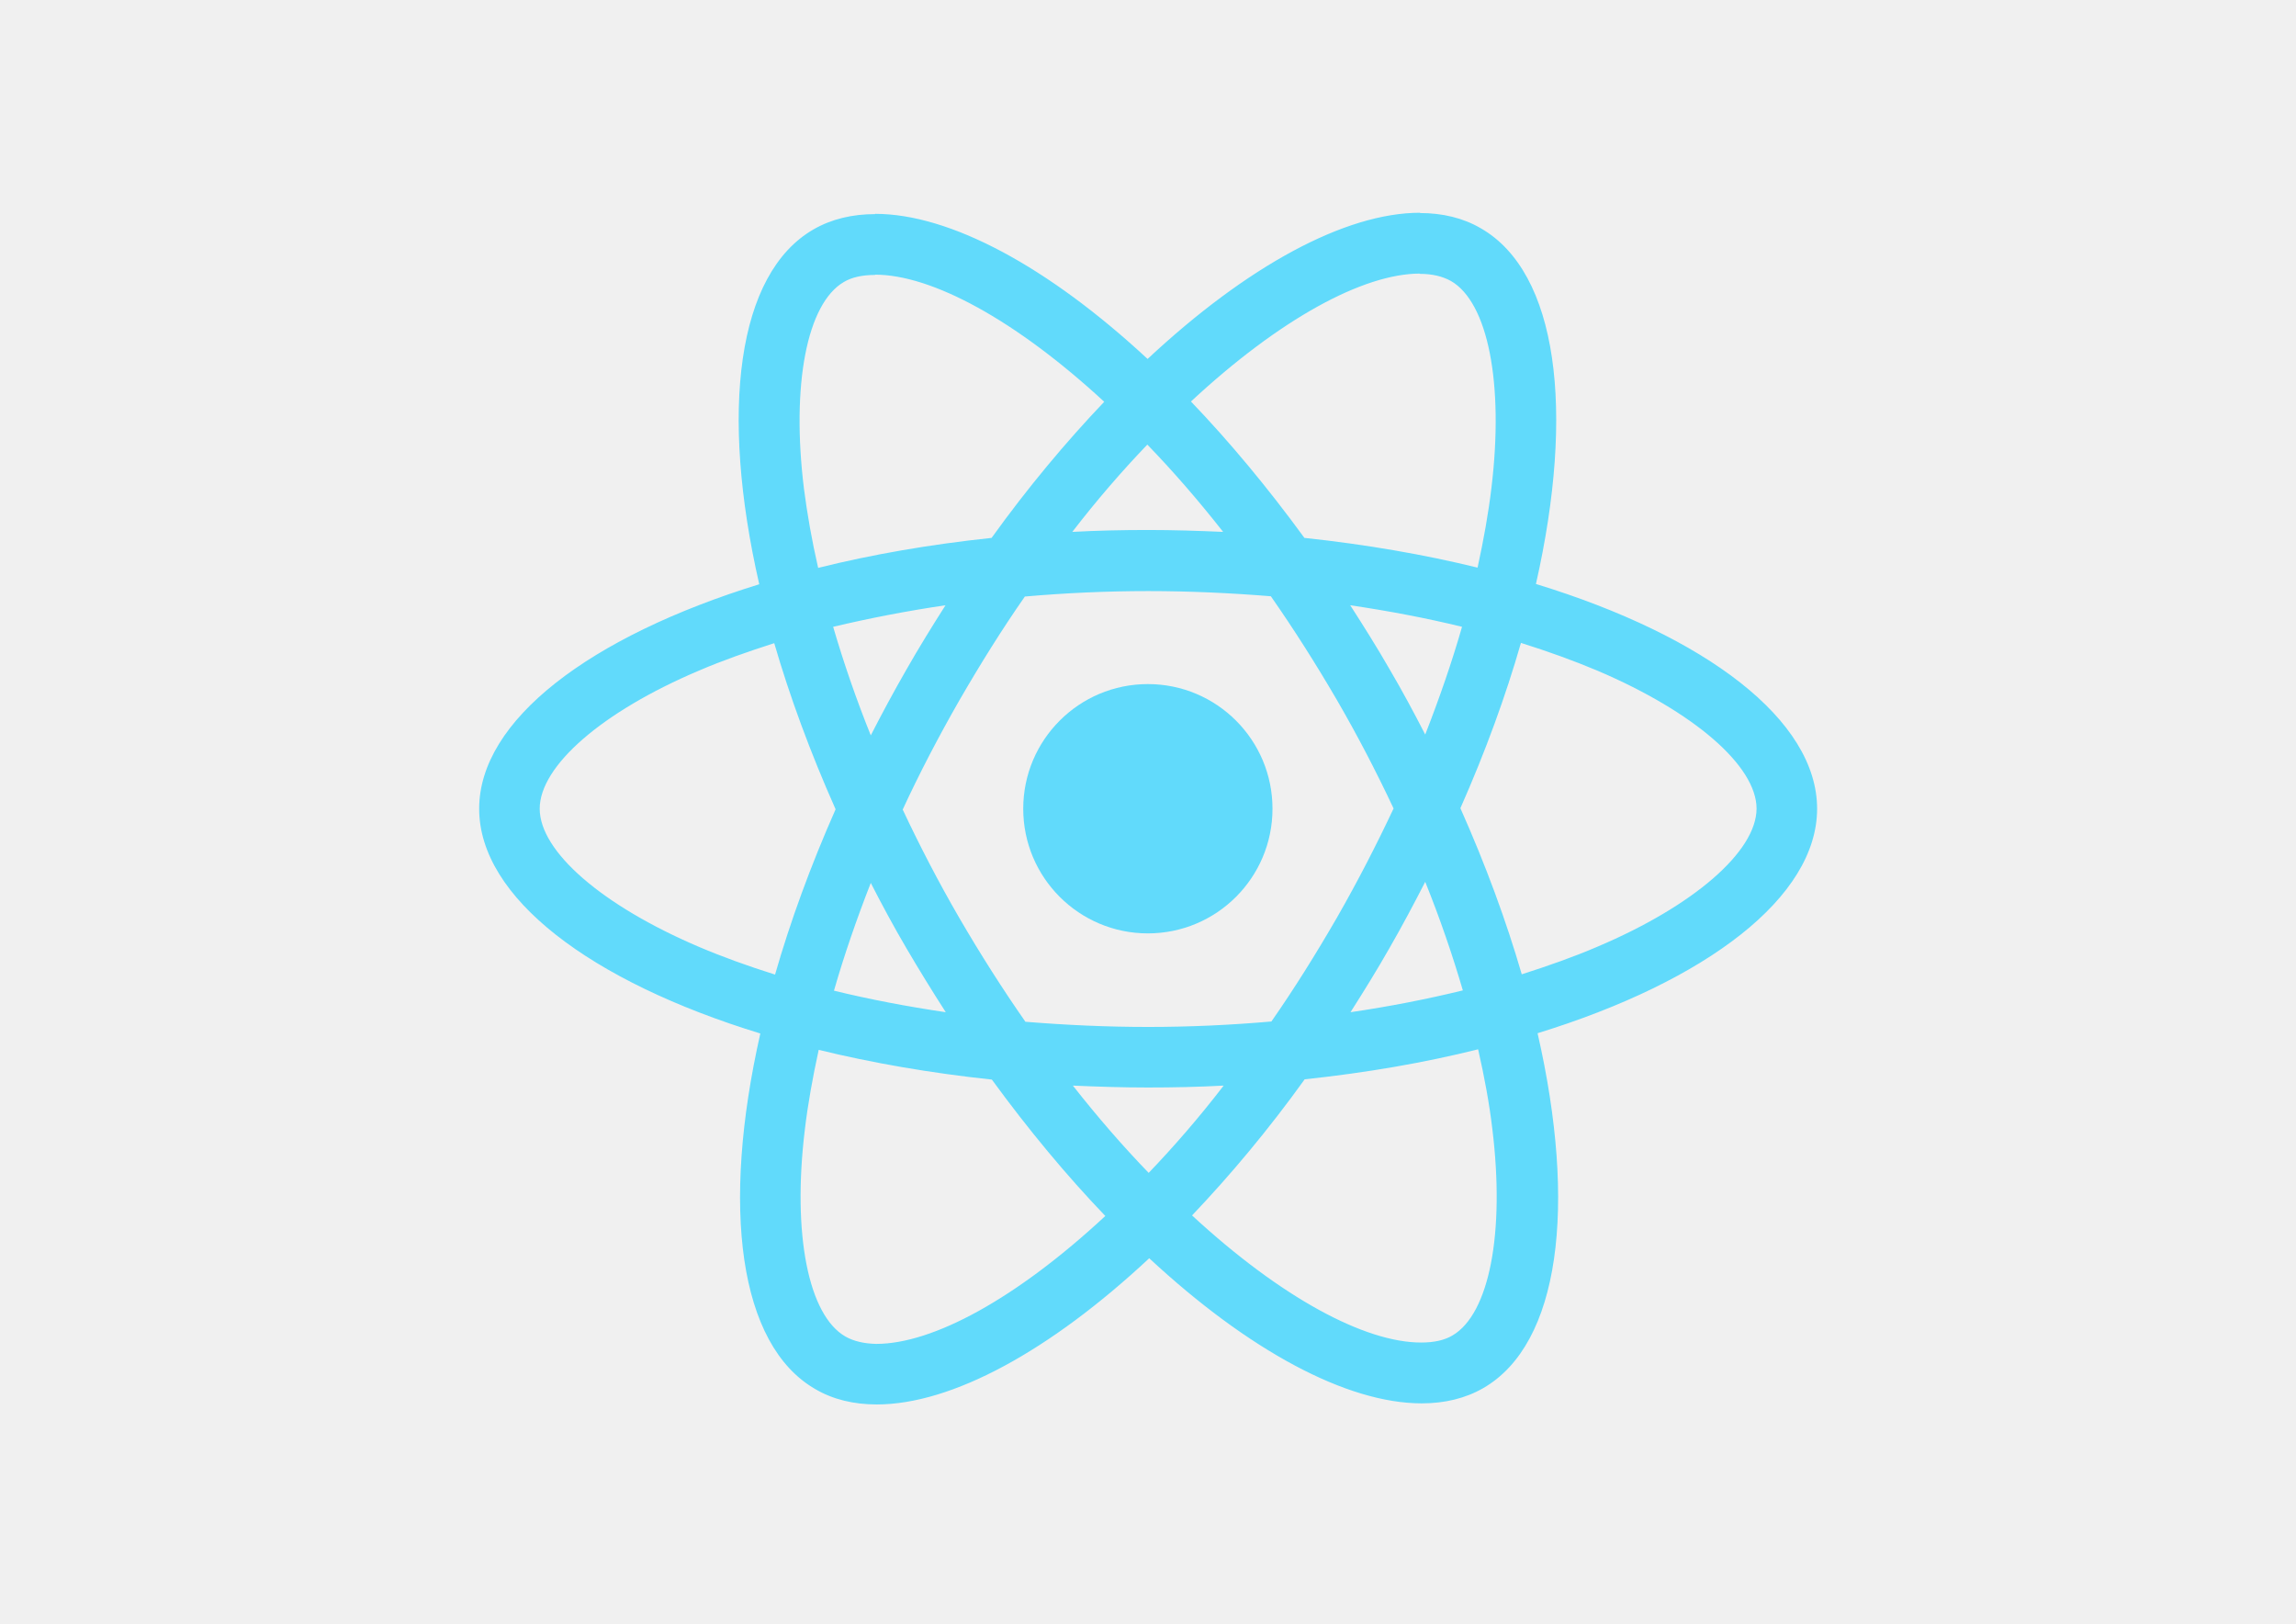
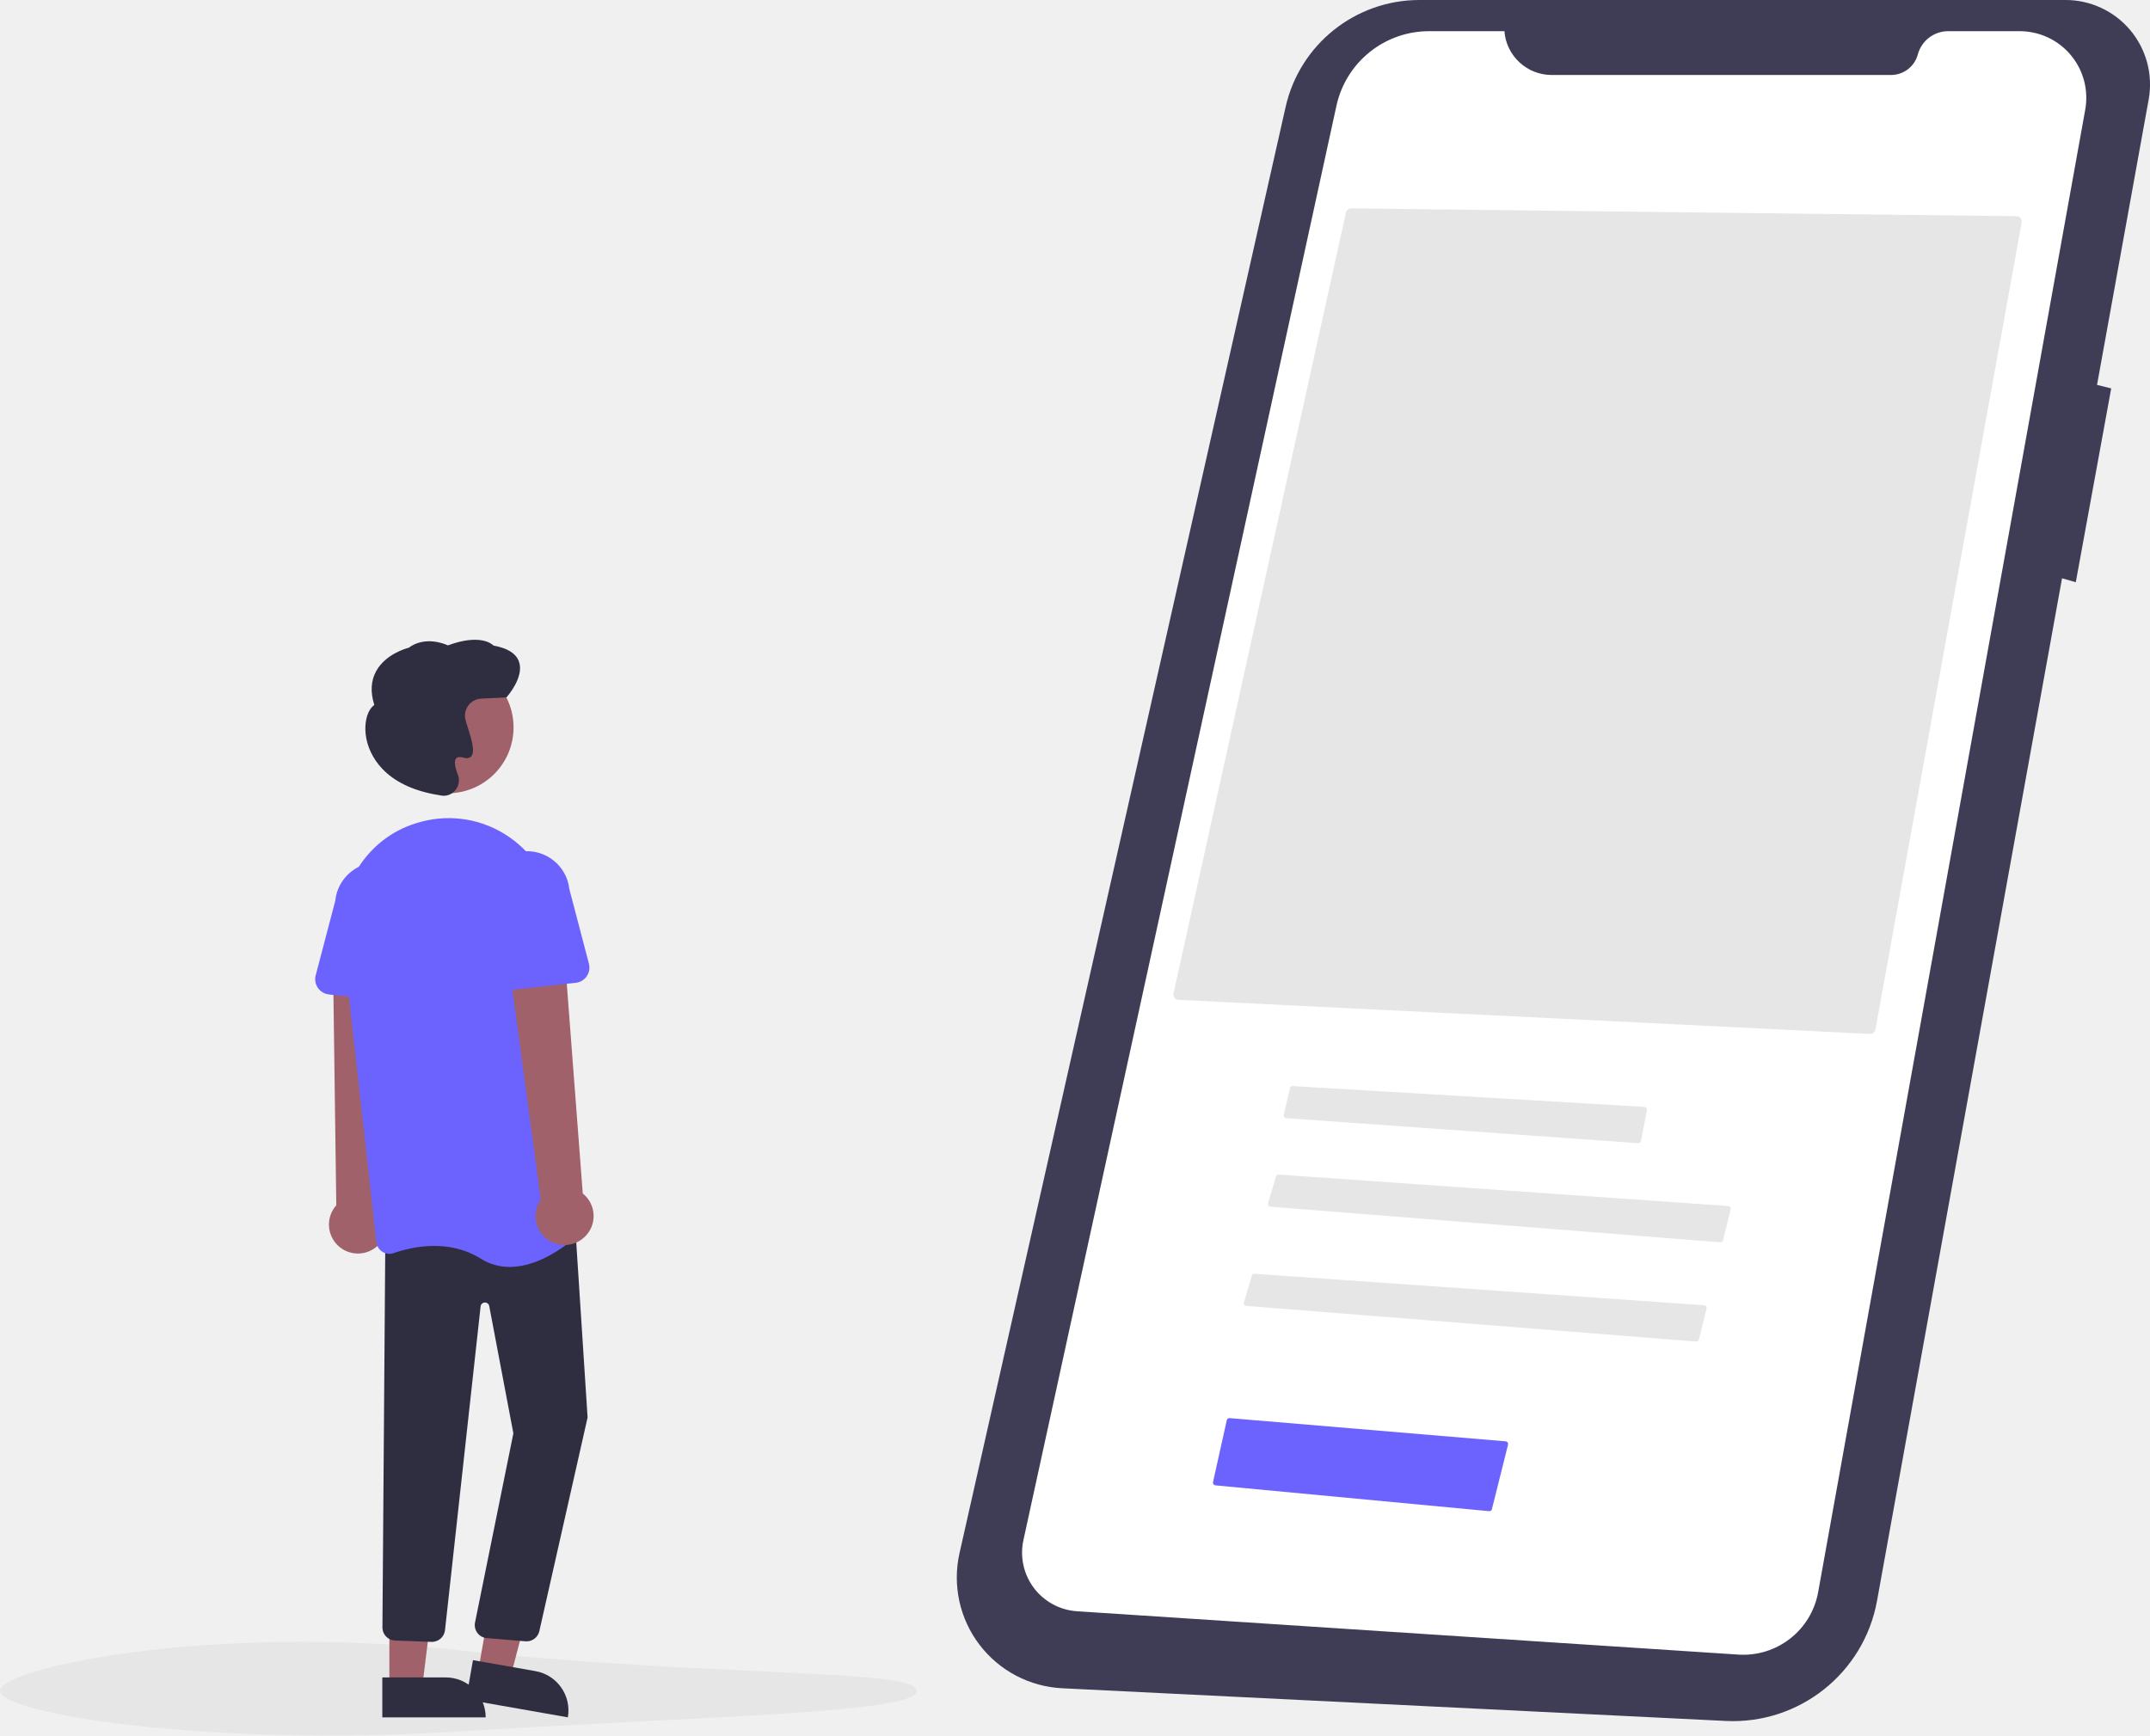
- <svg xmlns="http://www.w3.org/2000/svg" viewBox="0 0 841.9 595.3">
-   <g fill="#61DAFB">
-     <path d="M666.3 296.5c0-32.5-40.7-63.3-103.1-82.4 14.4-63.6 8-114.2-20.2-130.4-6.5-3.8-14.1-5.6-22.4-5.6v22.3c4.6 0 8.3.9 11.4 2.6 13.6 7.8 19.5 37.5 14.9 75.7-1.1 9.4-2.9 19.3-5.1 29.4-19.6-4.8-41-8.5-63.5-10.9-13.5-18.5-27.5-35.3-41.6-50 32.6-30.3 63.2-46.9 84-46.9V78c-27.5 0-63.5 19.6-99.9 53.6-36.4-33.8-72.4-53.2-99.9-53.2v22.3c20.7 0 51.4 16.5 84 46.6-14 14.7-28 31.4-41.3 49.9-22.6 2.4-44 6.1-63.6 11-2.3-10-4-19.7-5.2-29-4.7-38.2 1.1-67.9 14.6-75.8 3-1.8 6.9-2.6 11.5-2.6V78.5c-8.4 0-16 1.8-22.6 5.6-28.1 16.2-34.4 66.7-19.9 130.1-62.2 19.2-102.7 49.9-102.7 82.3 0 32.5 40.7 63.3 103.1 82.4-14.4 63.6-8 114.2 20.2 130.4 6.5 3.8 14.1 5.6 22.5 5.6 27.5 0 63.5-19.6 99.9-53.6 36.4 33.8 72.4 53.2 99.9 53.2 8.4 0 16-1.8 22.6-5.6 28.1-16.2 34.4-66.7 19.9-130.1 62-19.1 102.5-49.9 102.5-82.3zm-130.2-66.7c-3.7 12.9-8.3 26.2-13.5 39.5-4.1-8-8.4-16-13.1-24-4.6-8-9.5-15.8-14.4-23.4 14.2 2.1 27.9 4.7 41 7.9zm-45.8 106.5c-7.8 13.5-15.8 26.3-24.1 38.2-14.9 1.3-30 2-45.2 2-15.1 0-30.2-.7-45-1.9-8.3-11.9-16.4-24.6-24.2-38-7.6-13.1-14.5-26.4-20.8-39.8 6.2-13.4 13.2-26.8 20.7-39.9 7.8-13.5 15.8-26.3 24.1-38.2 14.9-1.3 30-2 45.2-2 15.1 0 30.2.7 45 1.9 8.3 11.9 16.4 24.6 24.2 38 7.6 13.1 14.5 26.4 20.8 39.8-6.3 13.4-13.2 26.8-20.7 39.9zm32.3-13c5.4 13.4 10 26.8 13.8 39.8-13.1 3.2-26.9 5.9-41.2 8 4.9-7.7 9.8-15.6 14.4-23.7 4.6-8 8.9-16.1 13-24.1zM421.2 430c-9.3-9.6-18.6-20.3-27.8-32 9 .4 18.2.7 27.5.7 9.4 0 18.7-.2 27.8-.7-9 11.7-18.3 22.4-27.5 32zm-74.4-58.9c-14.2-2.1-27.9-4.7-41-7.9 3.7-12.9 8.3-26.2 13.5-39.5 4.1 8 8.4 16 13.1 24 4.7 8 9.5 15.8 14.4 23.4zM420.7 163c9.3 9.6 18.6 20.3 27.8 32-9-.4-18.2-.7-27.5-.7-9.4 0-18.7.2-27.8.7 9-11.7 18.3-22.4 27.5-32zm-74 58.9c-4.9 7.7-9.8 15.6-14.4 23.7-4.6 8-8.9 16-13 24-5.4-13.4-10-26.8-13.8-39.8 13.1-3.1 26.9-5.8 41.2-7.9zm-90.5 125.2c-35.4-15.1-58.3-34.9-58.3-50.6 0-15.7 22.9-35.6 58.3-50.6 8.6-3.7 18-7 27.7-10.1 5.7 19.6 13.2 40 22.5 60.9-9.2 20.8-16.6 41.1-22.2 60.6-9.9-3.1-19.3-6.5-28-10.2zM310 490c-13.6-7.8-19.5-37.5-14.9-75.7 1.1-9.4 2.9-19.3 5.1-29.4 19.6 4.8 41 8.5 63.5 10.9 13.5 18.5 27.5 35.3 41.6 50-32.6 30.3-63.2 46.9-84 46.9-4.5-.1-8.3-1-11.3-2.7zm237.2-76.2c4.7 38.2-1.1 67.9-14.6 75.8-3 1.8-6.9 2.6-11.5 2.6-20.7 0-51.4-16.5-84-46.6 14-14.7 28-31.4 41.3-49.9 22.6-2.4 44-6.1 63.6-11 2.3 10.1 4.1 19.8 5.2 29.1zm38.5-66.7c-8.6 3.7-18 7-27.7 10.1-5.7-19.6-13.2-40-22.5-60.9 9.2-20.8 16.6-41.1 22.2-60.6 9.9 3.1 19.3 6.5 28.1 10.2 35.4 15.1 58.3 34.9 58.3 50.6-.1 15.7-23 35.6-58.4 50.6zM320.8 78.4z" />
-     <circle cx="420.9" cy="296.5" r="45.7" />
-     <path d="M520.5 78.1z" />
+ <svg xmlns="http://www.w3.org/2000/svg" width="801.575" height="647.182" viewBox="0 0 801.575 647.182">
+   <g id="Group_6" data-name="Group 6" transform="translate(-231.222 -125)">
+     <path id="Path_80" data-name="Path 80" d="M1001.142,124.77H760.527a51.15,51.15,0,0,0-49.9,39.9L589.051,703.938a41.34,41.34,0,0,0,38.294,50.382L874.7,766.507a54.615,54.615,0,0,0,56.43-44.828L1000.1,340.412l5.131,1.466,13.2-72.265-5.281-1.32,19.251-106.426a31.493,31.493,0,0,0-31.25-37.1Z" transform="translate(-0.099 0.231)" fill="#3f3d56" />
+     <path id="Path_81" data-name="Path 81" d="M792.2,136.395H764.116a35.349,35.349,0,0,0-34.536,27.813l-116.7,534.868A21.9,21.9,0,0,0,632.849,725.6L879.4,741.76a28.367,28.367,0,0,0,29.773-23.277l99.58-552.838a24.846,24.846,0,0,0-24.452-29.25H957.658a11.726,11.726,0,0,0-11.323,8.677h0a10.352,10.352,0,0,1-10,7.661H809.847A17.7,17.7,0,0,1,792.2,136.395Z" transform="translate(-0.099 0.231)" fill="#fff" />
+     <path id="Path_93" data-name="Path 93" d="M928.494,510.313a2,2,0,0,0,2.036-1.638l54.523-300.917a2.021,2.021,0,0,0-.417-1.632,1.962,1.962,0,0,0-1.5-.729l-248.059-2.93h-.023a1.988,1.988,0,0,0-1.925,1.562L668.853,495.179a2.021,2.021,0,0,0,.356,1.648,1.964,1.964,0,0,0,1.473.785Z" transform="translate(-0.099 0.231)" fill="#e6e6e6" />
+     <path id="Path_94" data-name="Path 94" d="M713.229,529.535a1,1,0,0,0-.973.773l-2.323,9.956a1,1,0,0,0,.9,1.225l131.23,9.327a1.009,1.009,0,0,0,1.053-.807l2.234-11.519a1,1,0,0,0-.922-1.188L713.29,529.537Z" transform="translate(-0.099 0.465)" fill="#e6e6e6" />
+     <path id="Path_95" data-name="Path 95" d="M872.666,587.808a1,1,0,0,0,1.051-.758l2.844-11.543a1,1,0,0,0-.9-1.237L708.072,562.549a.989.989,0,0,0-1.029.713l-2.955,9.975a1,1,0,0,0,.878,1.28Z" transform="translate(-0.099 0.454)" fill="#e6e6e6" />
+     <path id="Path_96" data-name="Path 96" d="M863.666,624.808a1,1,0,0,0,1.051-.758l2.844-11.543a1,1,0,0,0-.9-1.237L699.072,599.549a.989.989,0,0,0-1.029.713l-2.955,9.975a1,1,0,0,0,.878,1.28Z" transform="translate(-0.099 0.454)" fill="#e6e6e6" />
+     <path id="Path_79" data-name="Path 79" d="M508.877,752.008c0,8.369-76.605,9.26-170.889,15.153-94.2,5.887-170.889-6.784-170.889-15.153s77.047-25.207,170.889-15.153C432.272,746.957,508.877,743.639,508.877,752.008Z" transform="translate(64.123 3.512)" fill="#e6e6e6" />
+     <path id="Path_97" data-name="Path 97" d="M786.481,688.283a.989.989,0,0,0,1.064-.754l6.013-24.051a1,1,0,0,0-.886-1.24l-102.916-8.656a1.018,1.018,0,0,0-1.06.779l-5.129,23.083a1,1,0,0,0,.883,1.213Z" transform="translate(-0.099 0.231)" fill="#6c63ff" />
+     <path id="Path_111" data-name="Path 111" d="M315.09,570.537a10.743,10.743,0,0,0,1.582-16.4l4.167-93.018L299.624,463.5l1.233,90.985a10.8,10.8,0,0,0,14.234,16.048Z" transform="translate(55.741 19.97)" fill="#a0616a" />
+     <path id="Path_112" data-name="Path 112" d="M69.534,574.966l12.075,2.123,11.934-45.564-15.821-3.133Z" transform="translate(340 173)" fill="#a0616a" />
+     <path id="Path_113" data-name="Path 113" d="M350.232,727.314h38.531V742.2H365.119a14.887,14.887,0,0,1-14.887-14.887Z" transform="translate(661.936 1542.365) rotate(-170.029)" fill="#2f2e41" />
+     <path id="Path_114" data-name="Path 114" d="M36.392,581.01h12.26l5.832-47.288H36.39Z" transform="translate(340 173)" fill="#a0616a" />
+     <path id="Path_115" data-name="Path 115" d="M318.024,730.536h38.531v14.887H332.911a14.887,14.887,0,0,1-14.887-14.887h0Z" transform="translate(730.354 1495.915) rotate(179.997)" fill="#2f2e41" />
+     <path id="Path_116" data-name="Path 116" d="M371.8,717.09a4.735,4.735,0,0,1-.572-.034l-14.43-1.187a4.881,4.881,0,0,1-4.243-5.659l14.325-70.681-9-47.474a1.627,1.627,0,0,0-3.219.16L341.4,712.842a4.924,4.924,0,0,1-5.21,4.437l-13.595-.506a4.888,4.888,0,0,1-4.536-4.631l1.086-145.768,70.481-8.81,4.924,76.041-.02.081-17.991,79.675A4.886,4.886,0,0,1,371.8,717.09Z" transform="translate(55.741 19.97)" fill="#2f2e41" />
+     <circle id="Ellipse_16" data-name="Ellipse 16" cx="24.561" cy="24.561" r="24.561" transform="translate(373.568 371.694)" fill="#a0616a" />
+     <path id="Path_117" data-name="Path 117" d="M365.53,577.467a20.111,20.111,0,0,1-10.857-3.106c-11.9-7.436-25.411-4.481-32.407-2.057a4.88,4.88,0,0,1-4.221-.481,4.811,4.811,0,0,1-2.224-3.552L303.1,454.646c-2.132-19.038,9.336-36.937,27.268-42.56h0q1.011-.317,2.055-.6a39.569,39.569,0,0,1,32.972,5.723,40.2,40.2,0,0,1,17.167,29.353l10.711,114.387a4.807,4.807,0,0,1-1.527,4.007C387.99,568.428,377.092,577.466,365.53,577.467Z" transform="translate(55.741 19.97)" fill="#6c63ff" />
+     <path id="Path_118" data-name="Path 118" d="M326.789,479.012l-28.7-3.156a5.717,5.717,0,0,1-4.905-7.134l7.306-27.846a15.879,15.879,0,1,1,31.556,3.563l1.085,28.675a5.718,5.718,0,0,1-6.338,5.9Z" transform="translate(55.741 19.97)" fill="#6c63ff" />
+     <path id="Path_119" data-name="Path 119" d="M393.156,566.554a10.743,10.743,0,0,0-.406-16.468l-7.073-92.842-20.789,4.68,12.2,90.414a10.8,10.8,0,0,0,16.064,14.216Z" transform="translate(55.741 19.97)" fill="#a0616a" />
+     <path id="Path_120" data-name="Path 120" d="M356.919,473.176a5.711,5.711,0,0,1-1.818-4.4l1.085-28.675a15.878,15.878,0,1,1,31.556-3.563l7.306,27.846a5.717,5.717,0,0,1-4.905,7.134l-28.7,3.156a5.711,5.711,0,0,1-4.52-1.5Z" transform="translate(55.741 19.97)" fill="#6c63ff" />
+     <path id="Path_121" data-name="Path 121" d="M340.927,401.771a5.683,5.683,0,0,1-1.3-.151l-.125-.03c-21.594-3.3-26.367-15.812-27.414-21.035-1.084-5.408.15-10.628,2.94-12.656-1.521-4.8-1.277-9.061.727-12.662,3.5-6.28,11.081-8.4,12.1-8.664,6.058-4.469,13.306-1.486,14.625-.881,11.719-4.335,16.2-.727,17.008.079,5.238.941,8.431,2.964,9.491,6.016,1.991,5.731-4.305,12.86-4.574,13.161l-.14.156-9.38.447a6.358,6.358,0,0,0-5.981,7.317h0a29.611,29.611,0,0,0,.96,3.355c1.6,5.006,2.8,9.283,1.254,10.909a2.51,2.51,0,0,1-2.625.455c-1.467-.392-2.462-.31-2.958.245-.77.859-.535,3.035.662,6.125a5.739,5.739,0,0,1-1.046,5.847,5.568,5.568,0,0,1-4.226,1.967Z" transform="translate(55.741 19.97)" fill="#2f2e41" />
  </g>
</svg>
